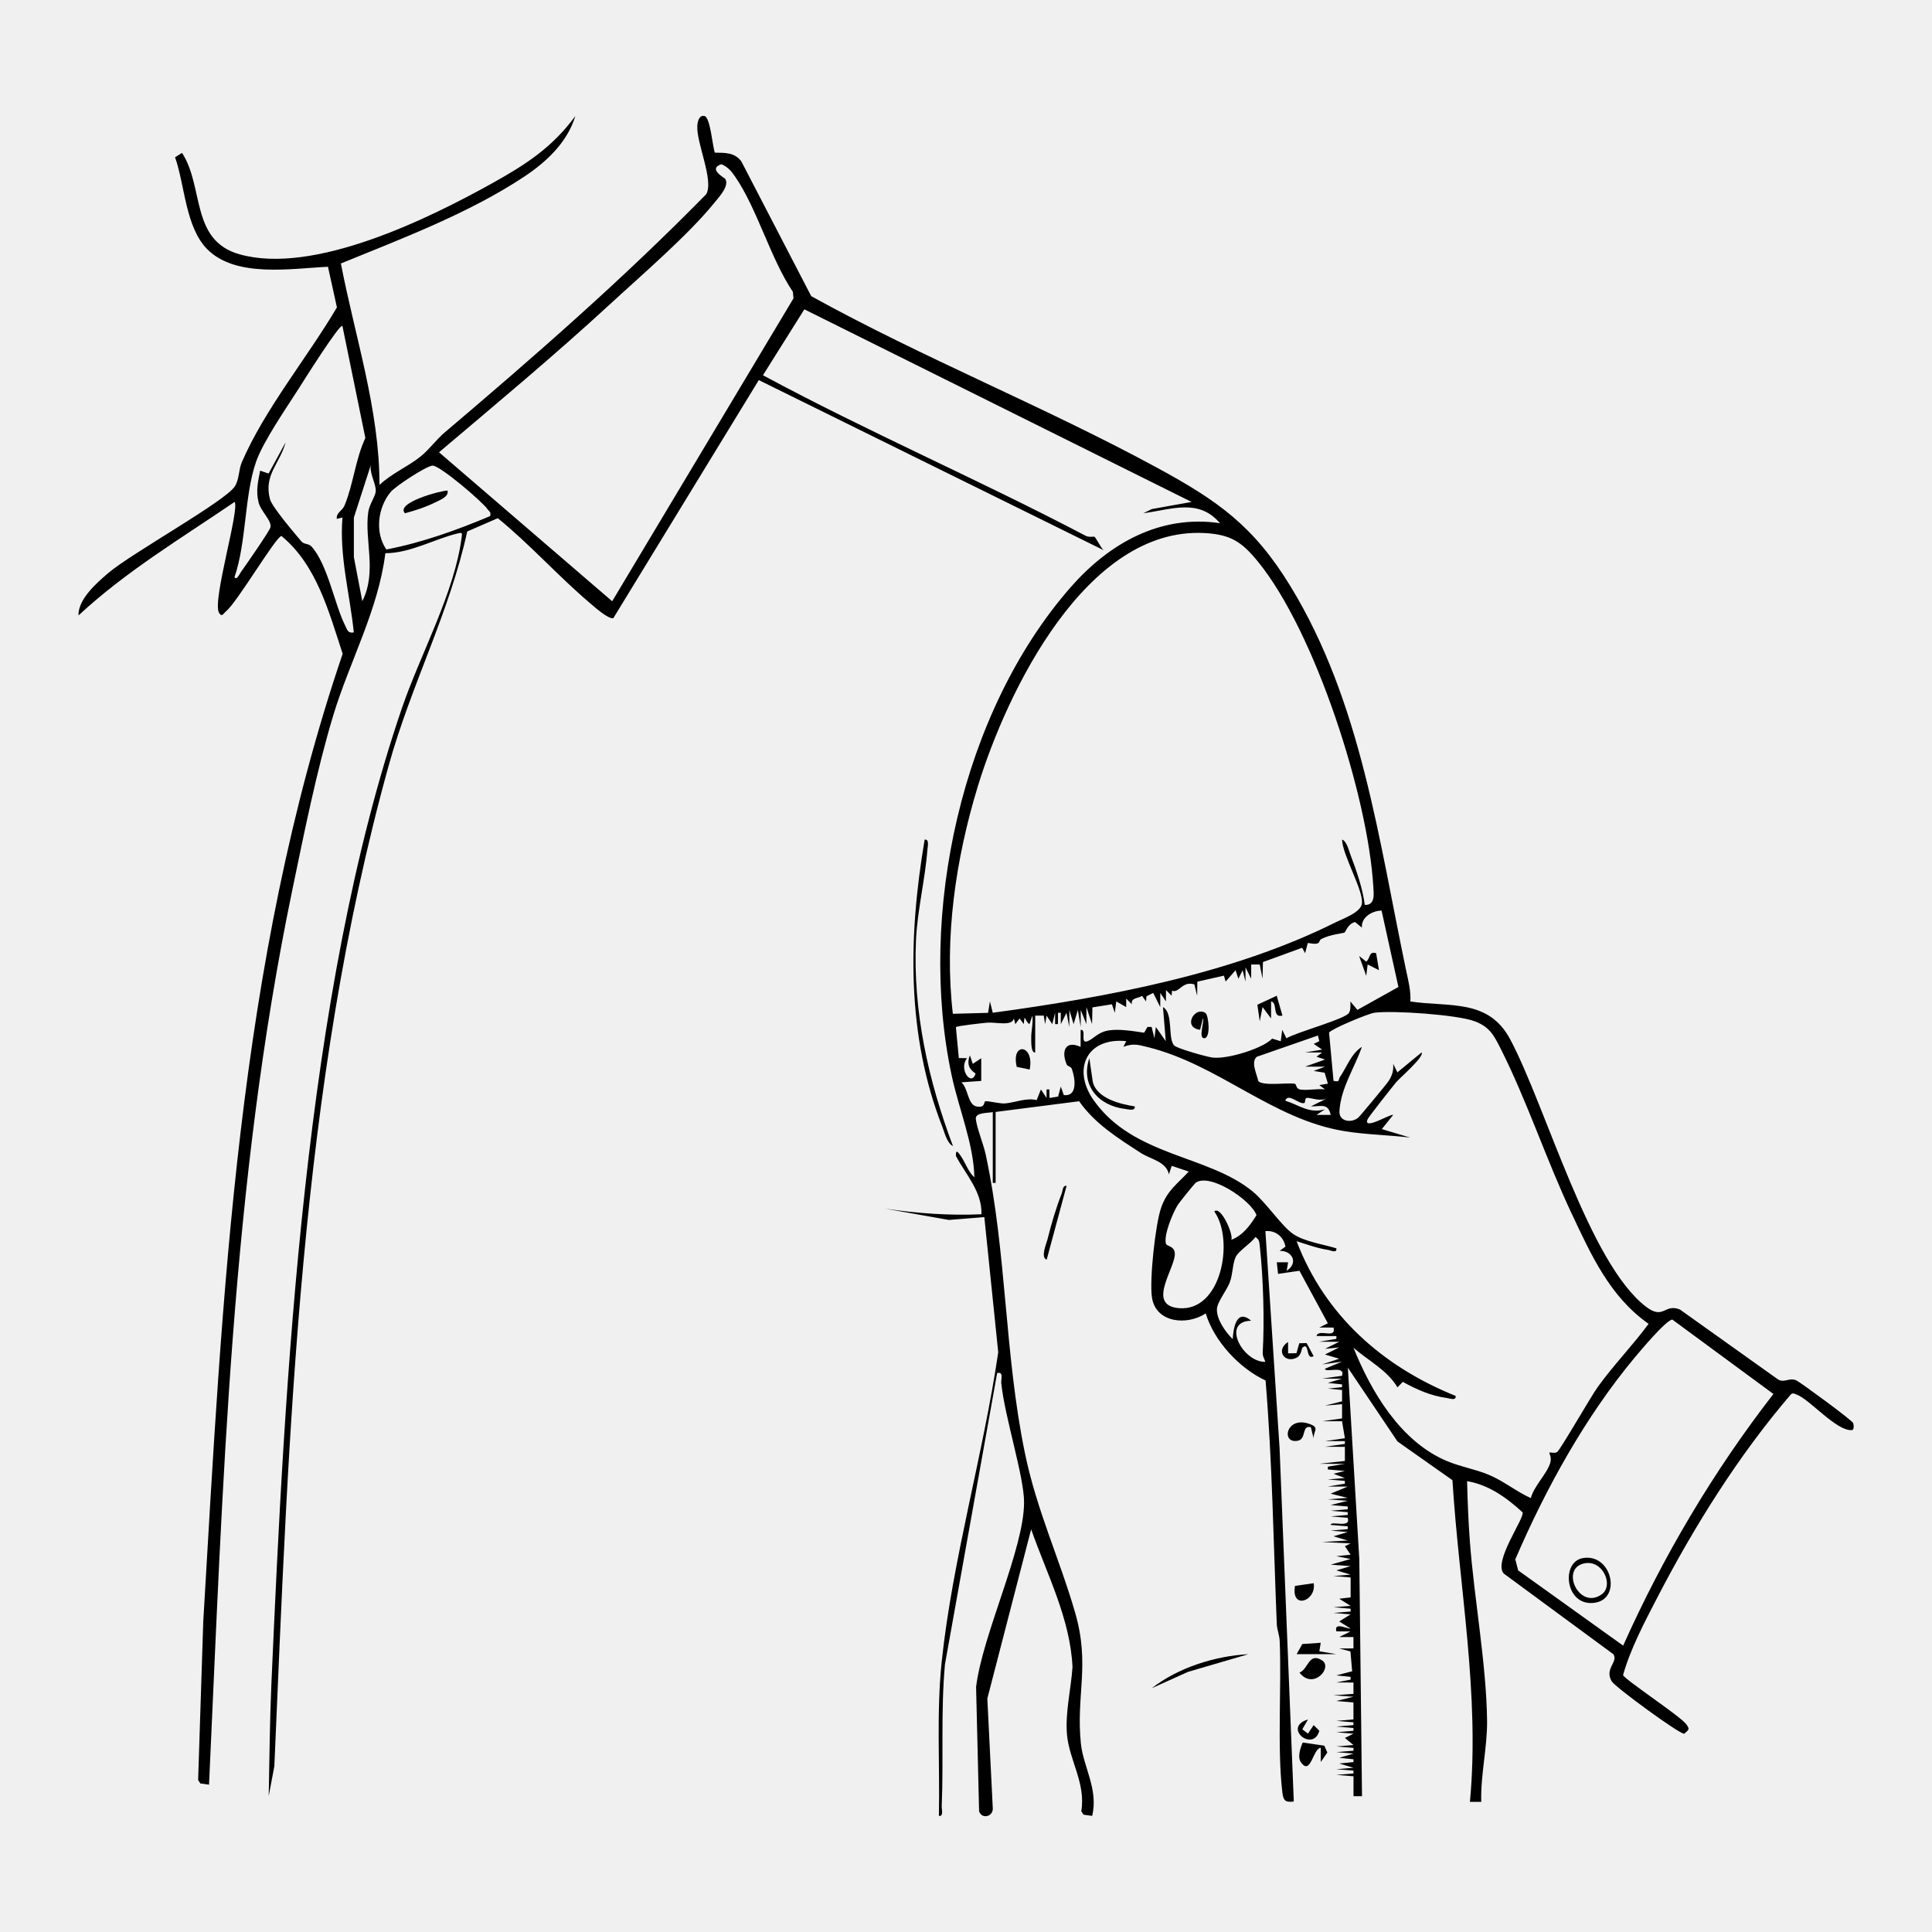
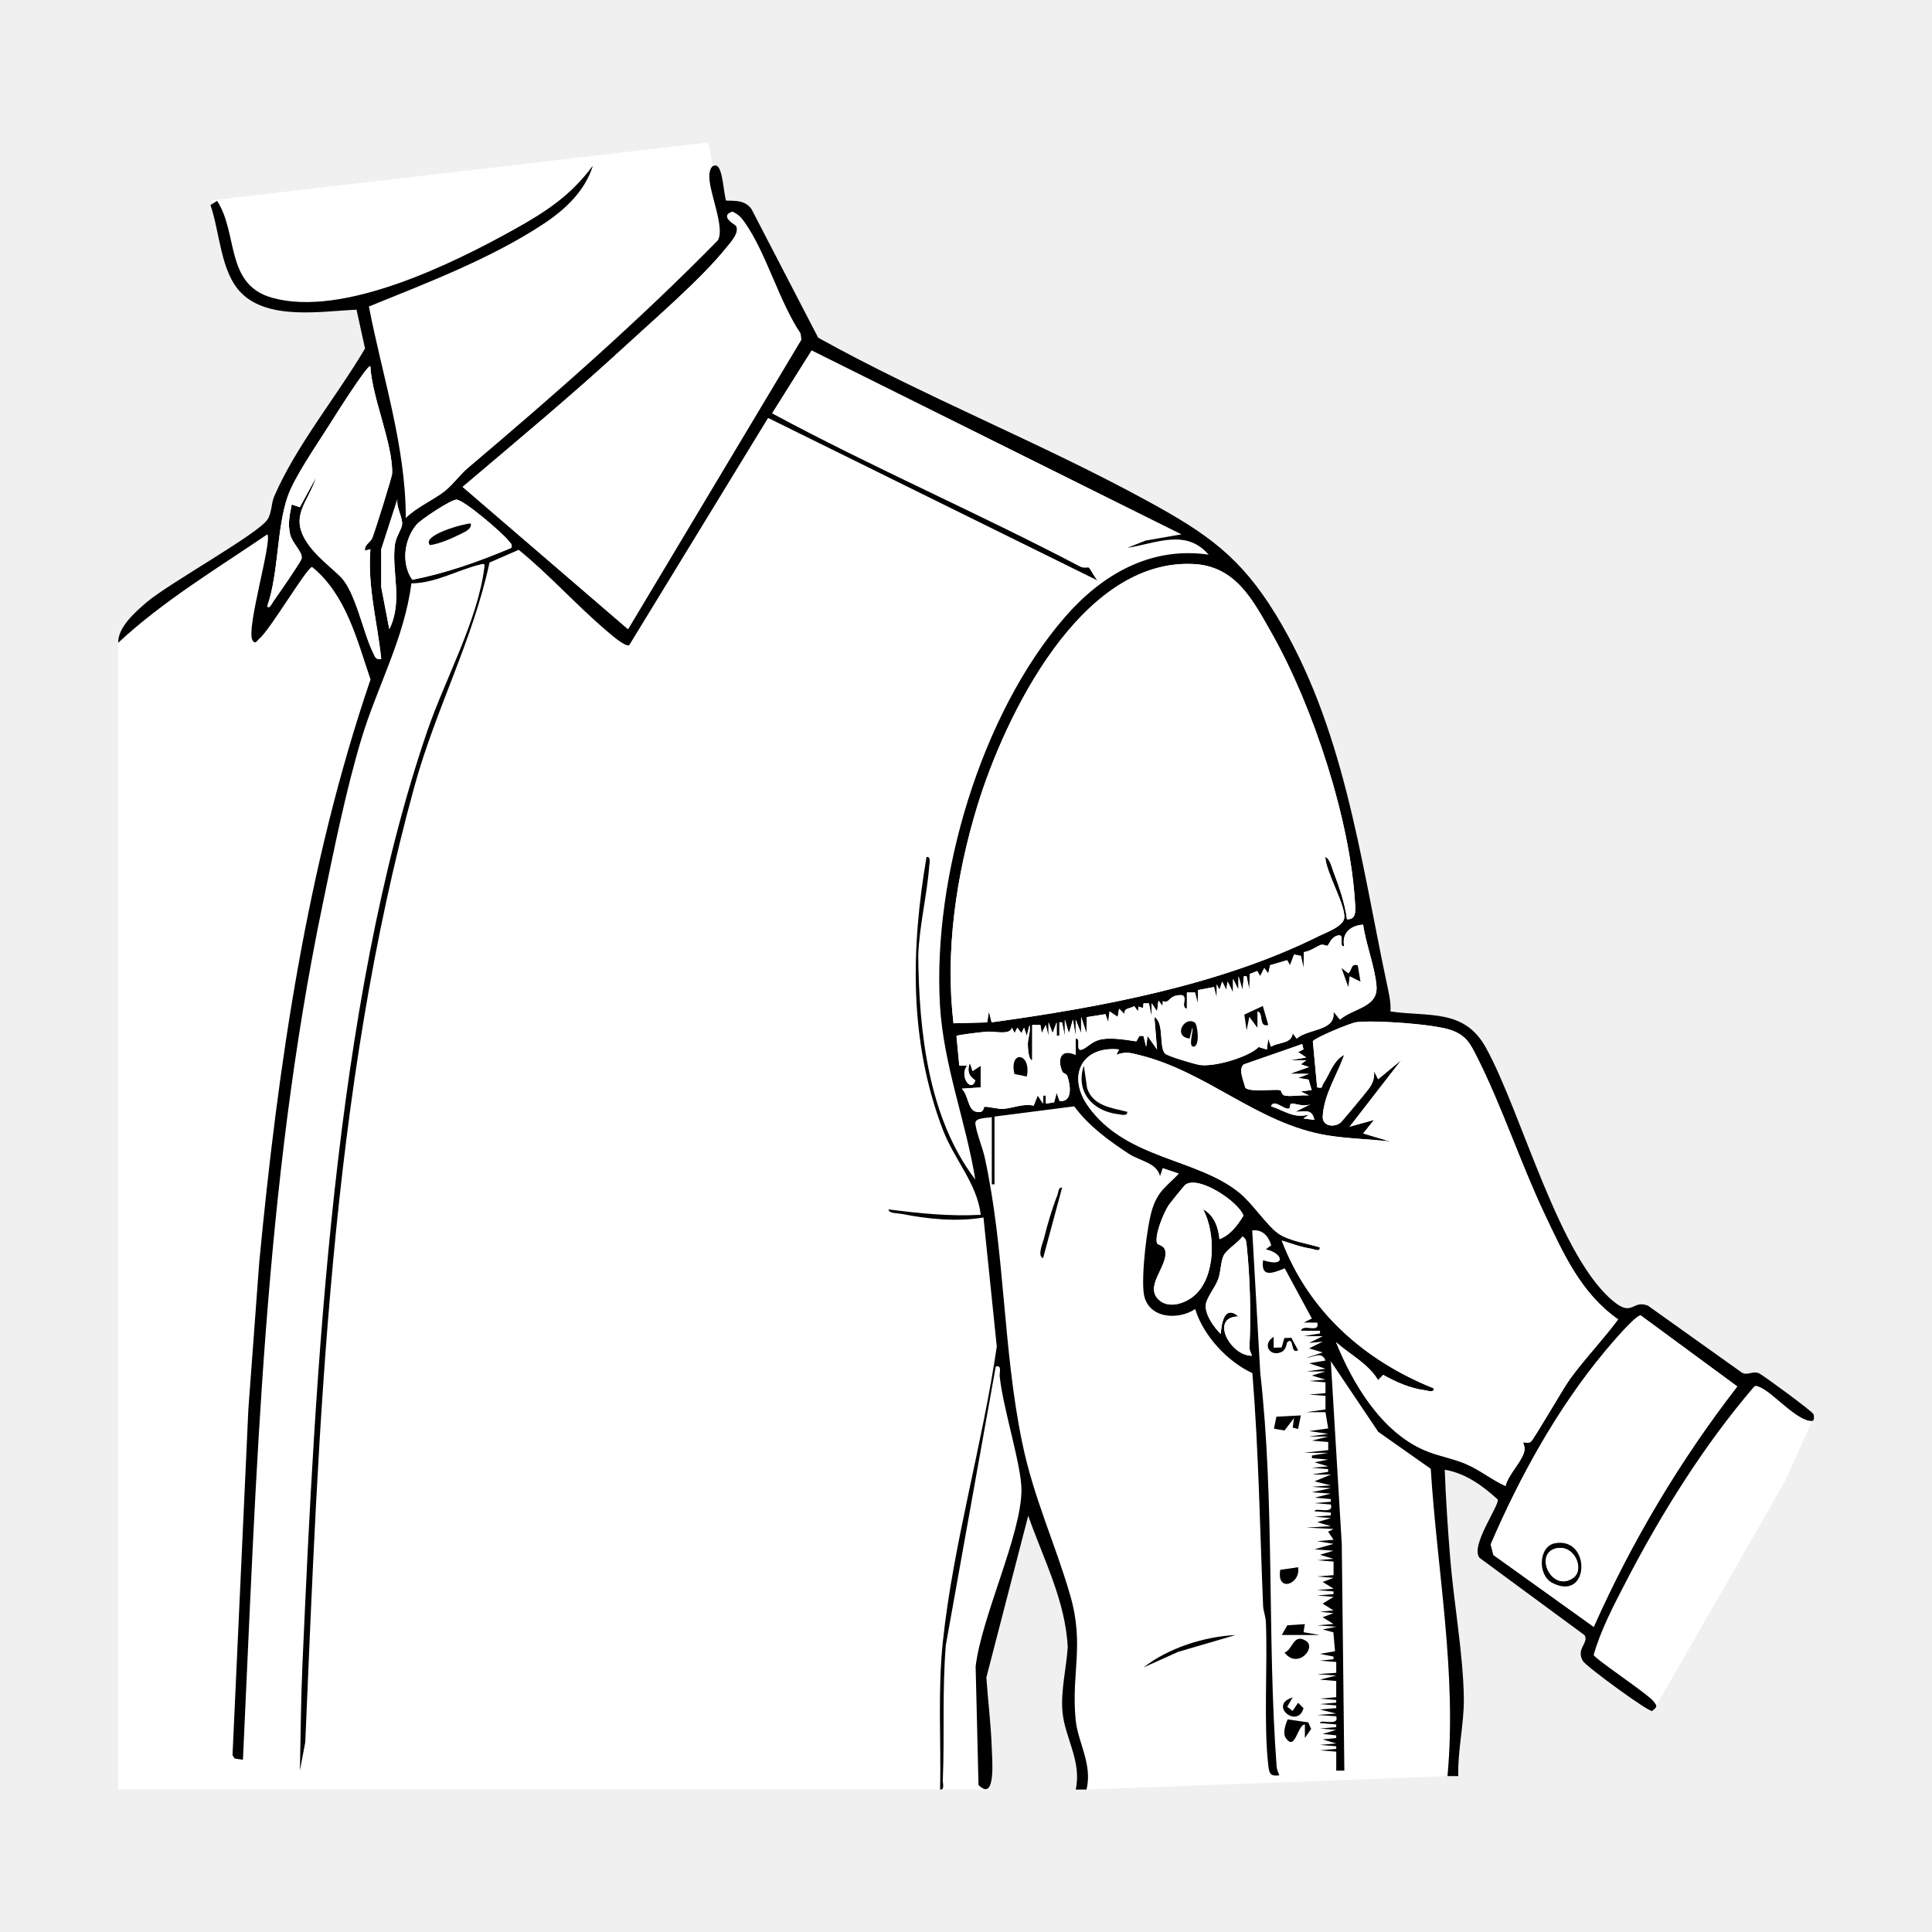
<svg xmlns="http://www.w3.org/2000/svg" id="Layer_1" viewBox="0 0 72 72">
-   <path d="M36.998,41.444c-.17.041-.661.006-.632.257.041.355.281.92.369,1.328.783,3.636.698,7.441,1.461,11.126.446,2.155,1.287,3.92,1.874,5.954.56,1.941.026,3.054.211,4.866.088.866.661,1.711.421,2.698l-.323-.046-.083-.128c.177-1.036-.445-1.891-.532-2.852-.074-.813.15-1.704.205-2.522-.085-1.808-.953-3.454-1.541-5.133l-1.633,6.309.204,4.108c-.008.304-.418.39-.511.089l-.112-4.625c.23-1.947,1.787-5.133,1.788-6.886,0-.968-.718-3.166-.85-4.44-.014-.136.098-.451-.154-.373l-1.945,10.855c-.159,1.753-.047,3.518-.12,5.276-.005.128.08.393-.105.369.038-1.917-.095-3.854.106-5.762.401-3.802,1.551-7.721,2.105-11.518l-.518-5.036-1.321.106-2.383-.422c1.195.176,2.386.264,3.598.21.022-.849-.58-1.469-.951-2.17-.02-.312.121-.089.193.019.163.244.265.565.493.776-.028-1.258-.581-2.55-.848-3.806-1.276-5.986.364-13.544,4.444-18.195,1.42-1.618,3.326-2.709,5.557-2.378-.8-.942-1.824-.503-2.856-.372l.318-.155,1.48-.265-14.431-7.178-1.543,2.456c3.919,2.113,8.064,3.9,12.026,5.983.132.069.307.02.329.037.063.048.23.397.338.498l-12.848-6.337-5.42,8.871c-.179.054-.716-.428-.888-.574-1.154-.979-2.234-2.188-3.419-3.151l-1.139.496c-.662,3.03-2.092,5.718-2.924,8.712-3.33,11.995-3.724,24.934-4.264,37.304l-.21,1.111c.029-1.39.039-2.793.1-4.182.5-11.299,1.209-25.694,4.871-36.381.683-1.992,1.957-4.291,2.22-6.35.02-.158.025-.182-.143-.143-.861.202-1.752.734-2.701.739-.265,2.12-1.331,4.027-1.942,6.045-.616,2.038-1.091,4.413-1.527,6.512-2.278,10.968-2.582,22.163-3.102,33.336l-.323-.046-.083-.128.191-5.911c.719-12.122,1.26-24.496,5.195-36.06-.513-1.559-.965-3.306-2.28-4.389-.195-.002-1.643,2.459-2.063,2.802-.097.079-.159.245-.267.054-.254-.45.78-3.856.583-4.127-1.98,1.35-4.059,2.593-5.818,4.231-.017-.605.675-1.21,1.113-1.583.862-.735,4.34-2.66,4.711-3.224.171-.261.141-.621.262-.901.858-1.988,2.442-3.901,3.545-5.772l-.333-1.514c-1.364.062-3.416.42-4.489-.644-.823-.816-.842-2.395-1.21-3.437l.26-.163c.829,1.271.304,3.263,2.146,3.78,2.763.776,7.031-1.32,9.446-2.667,1.242-.693,2.211-1.325,3.066-2.488-.302.986-1.079,1.713-1.913,2.265-2.06,1.364-4.546,2.3-6.825,3.231.524,2.722,1.442,5.468,1.438,8.254.45-.428,1.056-.679,1.531-1.06.325-.261.583-.628.901-.898,3.352-2.842,6.667-5.737,9.744-8.877.296-.504-.368-1.908-.332-2.545.009-.16.066-.418.272-.368.212.051.296,1.127.382,1.364.382.006.746-.011.991.332l2.601,5.016c4.183,2.313,8.677,4.108,12.873,6.385,2.282,1.238,3.613,2.175,4.988,4.428,2.64,4.326,3.284,9.44,4.308,14.31.081.384.183.765.159,1.163,1.474.215,2.913-.109,3.721,1.411,1.345,2.53,2.934,8.334,5.059,9.962.669.512.682-.133,1.268.107l3.651,2.602c.236.149.41-.08.686.038.122.052,2.065,1.471,2.118,1.592.02.047.044.261-.05.261-.575.046-1.579-1.161-2.068-1.328-.074-.025-.126-.072-.204-.003-1.947,2.268-3.619,4.943-4.995,7.604-.47.908-.985,1.882-1.259,2.855.031.145,2.094,1.508,2.338,1.814.162.204.123.216-.058.373-.165.028-2.578-1.74-2.703-1.952-.283-.48.252-.714.064-1.009l-4.087-3.008c-.405-.443.791-2.078.7-2.283-.59-.542-1.257-1.024-2.067-1.161.018.753.049,1.521.106,2.273.16,2.122.617,4.578.639,6.659.011.986-.246,2.026-.217,3.02h-.422c.374-4.002-.403-7.998-.652-11.988l-2.048-1.443-1.85-2.751.427,7.134.101,8.836h-.317s0-.741,0-.741l-.637-.052.636-.054v-.104l-.636-.054.636-.054-.53-.158.53-.054v-.104l-.53-.054.53-.158-.636-.054.636-.054v-.104l-.636-.054.635-.053-.318-.264.318-.158-.636-.054.636-.054v-.104l-.636-.054.636-.054v-.104l-.636-.054.636-.054v-.633s-.636-.054-.636-.054l.636-.158-.741-.054.742-.054v-.422s-.635-.002-.635-.002l.528-.106v-.104s-.53-.054-.53-.054l.588-.154-.064-.739-.417-.111.529-.002v-.422s-.529-.002-.529-.002l.422-.209-.528-.002c-.103-.363.399-.089.528-.105l-.423-.264.424-.264-.635-.053.636-.054v-.104l-.636-.054.635-.053-.424-.264.425-.053v-.74s-.637-.053-.637-.053l.636-.054-.53-.158.53-.158-.741-.054.741-.212-.53-.105.53-.054-.212-.315.211-.106-1.059-.054.953-.054-.53-.158.53-.158-.636-.054.636-.054v-.104l-.636-.054c0-.172.769.149.635-.264l-.635-.053.636-.054v-.104s-.636-.054-.636-.054l.636-.054v-.104l-.636-.054.636-.158-.741-.054.741-.054-.636-.158.636-.263-.74-.002.634-.106v-.104s-.636-.054-.636-.054l.636-.054-.424-.158.425-.106-.636-.054v-.104l.634-.106-.951-.002.952-.105v-.527s-.74-.002-.74-.002l.74-.106v-.104l-.74-.002.74-.106-.106-.633h-.74s.741-.106.741-.106v-.53s-.636.052-.636.052l.636-.158v-.422s-.531-.053-.531-.053l.53-.054v-.104s-.53-.054-.53-.054l.53-.158-.74-.002.74-.105c.133-.413-.633-.092-.635-.264l.636-.264-.74.104.634-.212-.53-.158.529-.264-.529.053.53-.263-.74-.002.634-.106v-.104s-.74-.002-.74-.002c.071-.293.745.131.634-.316l-.528-.002.316-.157-1.059-1.957-.796.116-.048-.432h.422s-.054.316-.054.316c.444-.281.219-.755-.262-.741l.216-.159c-.064-.364-.363-.612-.746-.579l.528,8.092.53,13.166c-.336.042-.392-.047-.429-.364-.192-1.64-.025-3.89-.096-5.615-.009-.225-.101-.428-.109-.631-.124-3.029-.167-6.06-.418-9.081-.975-.45-1.918-1.468-2.23-2.499-.686.456-1.852.364-2.003-.587-.101-.636.124-2.727.34-3.349.226-.65.593-.876,1.029-1.35l-.634-.214-.105.318c-.093-.478-.679-.56-1.051-.801-.862-.559-1.699-1.079-2.295-1.924l-3.111.399v2.644h-.106v-2.644ZM22.815,22.406l6.757-11.289-.024-.241c-.836-1.243-1.331-3.107-2.159-4.303-.148-.215-.256-.339-.5-.453-.532.166.119.514.139.546.163.262-.236.68-.399.883-.973,1.206-2.737,2.719-3.917,3.807-2.055,1.894-4.219,3.694-6.351,5.499l6.453,5.552ZM12.552,19.34c-.03-.237.204-.299.289-.504.327-.789.405-1.726.775-2.512l-.855-4.177c-.1-.102-1.509,2.145-1.63,2.336-.464.73-1.33,1.974-1.594,2.743-.432,1.258-.35,2.979-.797,4.28.068.147.203-.138.237-.186.169-.235,1.06-1.517,1.099-1.662.068-.251-.361-.599-.442-.946-.102-.432-.019-.755.06-1.172l.315.108.636-1.165c-.214.797-.824,1.213-.584,2.119.077.291.924,1.281,1.175,1.579.089.106.27.074.369.182.604.66.864,2.167,1.257,2.948.077.152.099.3.323.257-.146-1.431-.543-2.829-.422-4.283l-.211.053ZM13.502,22.405c.557-1.096.073-2.272.222-3.322.041-.288.259-.573.278-.764.026-.274-.24-.672-.182-.99l-.632,1.958v1.478s.314,1.64.314,1.64ZM18.266,19.232c.044-.16-.043-.175-.104-.264-.183-.266-1.778-1.638-2.047-1.615-.239.02-1.375.766-1.554.98-.479.572-.603,1.51-.162,2.145,1.338-.258,2.618-.719,3.868-1.245ZM50.862,33.723c.399.02.332-.422.317-.684-.196-3.353-2.161-9.484-4.295-12.104-.6-.737-1.012-1.017-1.998-1.07-4.404-.234-7.368,5.919-8.446,9.441-.826,2.702-1.259,5.661-.93,8.475l1.312-.035.07-.426.105.423c4.239-.577,8.919-1.445,12.771-3.367.289-.144.956-.376.988-.709.05-.508-.718-1.779-.742-2.377.174.051.257.417.319.579.221.577.451,1.246.528,1.852ZM51.495,33.935c-.346,0-.773.241-.741.634l-.257-.207c-.275.071-.337.359-.395.394-.039.024-.533.065-.859.238-.141.075.04.247-.505.147l-.1.38-.112-.2-1.46.532-.015.62-.105-.529h-.317s-.002.529-.002.529l-.21-.422-.002.528-.106-.422-.158.318-.105-.318-.37.422-.064-.22-.991.225-.006.524-.105-.423c-.459-.139-.571.345-.831.234l-.017.188-.209-.21-.002.422-.21-.316-.002.528-.262-.529-.251.128-.016.189-.151-.206c-.153.107-.415.056-.379.312l-.209-.21-.002.316-.369-.212-.055.423-.107-.316-.727.117-.013.623-.21-.634-.002.634-.21-.528-.002.634-.106-.634-.158.529-.158-.529-.002.634-.106-.528-.21.422-.002-.422h-.104l-.002.422h-.104l-.002-.422-.106.422-.21-.316-.054.318-.053-.319h-.317s-.002,1.375-.002,1.375c-.16.018-.144-.403-.147-.515-.008-.283.082-.572.041-.859l-.106.316c-.181-.102-.176-.465-.212,0l-.158-.212-.158.213-.054-.213c-.064.304-.67.13-.997.158-.139.012-1.131.119-1.164.167l.11,1.151.306.006c-.32.39.15,1.073.317.581.013-.038-.415-.182-.21-.686l.106.316.316-.21v.846s-.74.052-.74.052c.267.239.225.847.583.904.326.052.24-.188.312-.198.12-.017.542.099.741.08.392-.038.77-.216,1.17-.124l.158-.396.209.316.002-.316h.104s.005.317.005.317l.32-.052.101-.371.111.316c.519.065.432-.61.301-.975-.033-.093-.163-.097-.192-.165-.215-.511-.044-.912.518-.657l.002-.634c.24-.031-.045.542.262.421.219-.086.376-.332.768-.398.403-.068.929.024,1.337.083l.12-.214h.157s.105.423.105.423l.053-.422.37.528-.104-1.269c.398.223.168,1.175.419,1.431.112.114,1.216.425,1.433.45.579.067,1.907-.36,2.215-.707l.322.098.056-.425.156.316c.346-.22,2.197-.716,2.332-.949.071-.123.048-.286.052-.424l.26.314,1.529-.854-.627-2.844ZM58.029,54.115c.119-.082,1.259-2.075,1.528-2.446.586-.807,1.289-1.532,1.882-2.333-1.449-1.019-2.139-2.565-2.872-4.118-.931-1.974-1.667-4.208-2.642-6.138-.257-.509-.417-.819-.984-1.026-.653-.239-3.002-.402-3.713-.314-.23.028-1.613.606-1.698.742l.167,1.798c.252.058.171-.042.236-.137.25-.366.426-.884.821-1.131-.273.788-.788,1.536-.837,2.398-.022.379.422.453.687.254.072-.054,1.086-1.28,1.152-1.387.131-.212.183-.378.164-.63l.157.316.899-.74c.127.143-.816.952-.949,1.113-.146.177-1.023,1.286-1.06,1.374-.187.444.876-.221.952-.159l-.423.527,1.058.317c-.816-.099-1.642-.108-2.456-.241-2.692-.44-4.677-2.481-7.339-3.135-.353-.087-.527-.143-.894-.008l.108-.21c-1.462-.153-2.04,1.043-1.209,2.211,1.491,2.096,4.25,2.019,5.92,3.391.493.405,1.066,1.272,1.494,1.574.42.296,1.135.392,1.625.545.024.199-.209.073-.32.056-.409-.062-.776-.203-1.162-.321,1.055,2.77,3.214,4.672,5.927,5.765.024.194-.225.09-.34.075-.576-.075-1.125-.318-1.629-.599l-.2.204c-.39-.654-1.088-.988-1.64-1.48.662,1.649,1.752,3.484,3.454,4.215.517.222,1.072.308,1.591.525.558.234,1.017.62,1.565.868.12-.455.59-.888.722-1.307.069-.217-.048-.377-.032-.388.029-.021.204.037.29-.022ZM49.167,38.8l-.051-.21-2.277.792c-.235.19-.002.641.052.902.148.202,1.136.054,1.358.104.084.019.027.193.224.218.275.036.618-.04.906-.009l-.212-.158.32-.054-.121-.408-.41-.067.424-.158-.74-.002.74-.264-.318-.105.212-.158-.634-.002.634-.105-.316-.212.21-.105ZM48.617,41.1c-.179.097-.609-.401-.718-.08.53.167.89.492,1.48.32l-.316.209h.529c-.101-.451-.348-.313-.74-.317l.634-.315c-.277.156-.617-.014-.786-.003-.068.004-.06.174-.082.187ZM45.889,46.204c.432-.166.704-.543.937-.919-.208-.568-1.746-1.591-2.269-1.204-.042.031-.607.73-.662.818-.19.303-.526,1.112-.447,1.442.028.116.291.076.331.338.079.517-1.099,1.962.15,2.072,1.602.141,2.074-2.552,1.324-3.604.233-.232.722.848.636,1.057ZM47.157,50.751c-.042-.124-.108-.209-.099-.355.067-1.147.022-2.761-.107-3.933-.018-.16-.01-.263-.164-.363-.163.232-.628.518-.736.744-.118.246-.106.643-.22.944-.117.307-.472.735-.48,1.004-.012.384.323.854.589,1.114.02-.361.125-1.171.687-.686-1.136.021-.308,1.556.53,1.532ZM60.49,61.328c1.49-3.331,3.364-6.497,5.6-9.379l-3.764-2.77c-.205-.019-1.204,1.171-1.408,1.416-1.84,2.21-3.313,4.881-4.447,7.517l.106.412,3.913,2.803Z" />
-   <path d="M35.515,42.713c-.227-.118-.306-.485-.395-.714-1.346-3.435-1.269-7.12-.661-10.708.182-.026.112.249.103.367-.079,1.084-.376,2.268-.426,3.383-.119,2.639.458,5.229,1.379,7.672Z" />
-   <path d="M49.353,65.056l.113.256-.245.352v-.529c-.296.021-.37,1.069-.744.533-.131-.188-.015-.531.071-.729l.805.117Z" />
-   <path d="M46.522,61.647l-2.25.659-1.348.608c.977-.764,2.358-1.202,3.598-1.267Z" />
-   <path d="M48.956,53.608l-.105-.423c-.357-.077-.151.446-.491.508-.655.12-.414-1.007.522-.594.284.125.051.27.074.509Z" />
-   <path d="M49.259,61.871c.436.264-.323,1.127-.831.461.334-.124.337-.761.831-.461Z" />
-   <path d="M48.957,59.002c.113.662-.852,1.009-.696.1l.696-.1Z" />
-   <path d="M39.007,46.943c-.24-.08-.007-.602.032-.762.132-.54.322-1.181.526-1.697.044-.112.031-.315.183-.29l-.741,2.749Z" />
-   <path d="M48.004,50.435l.311-.005.106-.371.273-.006.262.487c-.315.176-.139-.563-.421-.316-.026.023-.035.284-.21.372-.453.229-.799-.281-.322-.584v.424Z" />
-   <polygon points="48.322 61.646 48.533 61.268 49.22 61.221 49.168 61.539 49.803 61.646 48.322 61.646" />
-   <path d="M48.745,64.079l-.212.366.211.162.212-.318.211.211c-.226.825-1.392-.124-.422-.421Z" />
-   <path d="M42.289,41.234c.026.185-.243.107-.358.093-1.002-.118-1.671-.89-1.334-1.892l.127.876c.139.62,1.02.836,1.564.922Z" />
-   <path d="M58.983,58.067c1.074-.193,1.46,1.486.478,1.658-1.123.197-1.317-1.508-.478-1.658ZM58.979,58.278c-.817.243-.112,1.724.711,1.139.473-.336.024-1.357-.711-1.139Z" />
-   <path d="M47.58,37.108l.212.739c-.396.107-.162-.486-.422-.527l-.002.634-.315-.423-.106.528-.089-.615.722-.336Z" />
-   <path d="M38.373,39.858l-.482-.099c-.223-.947.671-.837.482.099Z" />
-   <path d="M44.925,37.753c.113.075.208.922-.043.939-.239.017.015-.662-.053-.738l-.105.422c-.663-.072-.208-.895.202-.623Z" />
-   <path d="M51.284,35.522l.106.633-.422-.211-.053.423-.264-.74.264.21c.169-.14.084-.393.37-.315Z" />
-   <path d="M16.678,18.282c.062.233-.302.361-.458.44-.329.167-.768.312-1.129.405-.365-.392,1.351-.849,1.586-.845Z" />
+   <path d="M66.538,55.171l.995-2.22-.068-.176s-2.029-1.581-2.108-1.486-1.757,2.3-1.757,2.3c0,0-1.597,2.444-1.629,2.492s-1.821,3.291-1.821,3.291l-.975,2.284s2.438,2.069,2.47,2.036,4.894-8.522,4.894-8.522Z" fill="#fff" />
+   <path d="M4.402,35.963v-12.01s.767-.905.803-.95,1.597-1.245,1.723-1.335,1.164-.704,1.164-.704c0,0,1.57-1.028,1.651-1.109s.496-.406.496-.406l3.854-4.314s-.272-1.907-.26-1.949-.132-.902-.132-.902l-.241-.932h-.706l-1.436.148s-1.301-.189-1.359-.226-1.05-.857-1.158-.992-.352-1.037-.352-1.037l-.514-1.786,18.465-2.15.383,2.045.224.351.703.186,2.492,4.798,6.677,3.354s6.024,3.163,6.262,3.067,2.556,1.757,2.556,1.757l1.917,2.581,1.789,4.128,1.105,4.473.794,3.915.368,1.836,1.949,17.283.495,5.444.144,2.73-.144,2.929-13.624.505-.652-3.076.163-2.683-.827-3.436-.858-1.615-.934,3.147-.839,3.298.12,4.365H4.402v-30.728Z" fill="#fff" />
+   <path d="M36.953,41.634c-.162.039-.632.005-.604.246.039.338.268.881.352,1.269.755,3.461.666,7.106,1.396,10.628.426,2.059,1.229,3.745,1.79,5.688.535,1.854.025,2.918.202,4.648.084.827.631,1.635.403,2.578h-.403c.231-1.054-.405-1.929-.493-2.892-.071-.777.143-1.628.195-2.409-.081-1.727-.91-3.299-1.472-4.903l-1.56,6.026c.057.84.173,1.775.2,2.607.013.416.169,2.062-.493,1.402l-.107-4.418c.218-1.849,1.707-4.919,1.708-6.578,0-.925-.686-3.024-.812-4.241-.013-.13.094-.431-.147-.356l-1.858,10.369c-.142,1.675-.045,3.361-.114,5.04-.005.123.076.376-.1.352.037-1.831-.091-3.681.101-5.505.383-3.632,1.482-7.376,2.01-11.003l-.496-4.81c-1.009.168-2.049.063-3.05-.134-.133-.026-.489-.011-.488-.167,1.145.146,2.276.266,3.437.201-.142-1.181-.985-2.046-1.417-3.18-1.253-3.289-1.188-6.729-.604-10.155.174-.025.107.238.099.351-.078,1.067-.375,2.235-.407,3.332.025,2.82.375,6.046,2.126,8.339-.355-2.185-1.189-4.272-1.318-6.512-.273-4.744,1.525-10.837,4.658-14.45,1.367-1.576,3.19-2.646,5.355-2.326-.847-.987-1.964-.417-3.032-.254l.686-.272,1.334-.231-13.785-6.857-1.474,2.346c3.744,2.019,7.704,3.726,11.488,5.715.126.066.293.019.315.035.061.046.22.38.323.476l-12.273-6.054-5.178,8.474c-.171.051-.684-.409-.849-.549-1.102-.935-2.134-2.09-3.266-3.01l-1.088.474c-.623,2.898-2.004,5.46-2.793,8.323-3.162,11.48-3.568,23.799-4.073,35.635l-.2,1.061c.028-1.328.037-2.668.096-3.994.478-10.799,1.154-24.549,4.653-34.753.652-1.903,1.87-4.1,2.121-6.066.019-.151.023-.174-.137-.136-.822.193-1.674.701-2.58.706-.253,2.025-1.272,3.847-1.855,5.775-.589,1.947-1.042,4.216-1.458,6.221-2.176,10.476-2.462,21.173-2.963,31.844l-.309-.044-.08-.123.592-12.915.404-5.456c.701-7.337,1.768-14.745,4.148-21.721-.507-1.488-.911-3.158-2.177-4.193-.186-.002-1.569,2.349-1.97,2.676-.092.075-.152.234-.255.051-.242-.43.745-3.684.556-3.942-1.892,1.29-3.877,2.477-5.558,4.041-.016-.578.645-1.155,1.063-1.512.823-.702,4.146-2.541,4.5-3.08.164-.25.135-.593.25-.861.82-1.899,2.333-3.726,3.386-5.514l-.318-1.447c-1.303.06-3.263.401-4.288-.615-.786-.78-.804-2.288-1.155-3.283l.248-.156c.792,1.214.29,3.117,2.05,3.611,2.64.741,6.716-1.261,9.024-2.548,1.186-.662,2.112-1.266,2.929-2.376-.288.942-1.031,1.636-1.827,2.163-1.964,1.3-4.344,2.202-6.519,3.087.501,2.6,1.378,5.223,1.374,7.884.41-.409,1.039-.669,1.465-1.01.302-.242.56-.608.858-.86,3.205-2.712,6.367-5.483,9.307-8.48.283-.482-.351-1.823-.317-2.431.009-.153.065-.401.26-.352.243.061.273,1.059.366,1.302.365.007.712-.011.946.318l2.484,4.791c3.978,2.211,8.316,3.921,12.296,6.099,2.185,1.196,3.444,2.064,4.765,4.23,2.522,4.133,3.137,9.017,4.115,13.669.077.367.174.731.152,1.111,1.44.209,2.748-.111,3.555,1.348,1.345,2.43,2.744,7.918,4.832,9.516.639.489.652-.127,1.211.102l3.488,2.486c.225.142.392-.077.656.036.116.05,1.973,1.405,2.023,1.521.02.045.042.249-.048.25-.55.044-1.508-1.109-1.976-1.268-.07-.024-.12-.069-.195-.002-1.857,2.165-3.456,4.725-4.771,7.264-.449.867-.94,1.798-1.202,2.727.029.138,2.001,1.44,2.234,1.733.155.195.118.207-.055.357-.157.027-2.462-1.662-2.582-1.864-.271-.459.241-.682.061-.964l-3.904-2.874c-.387-.423.755-1.985.669-2.181-.564-.518-1.201-.978-1.974-1.109.041,1.093.114,2.192.202,3.283.134,1.662.492,3.624.51,5.25.01.942-.235,1.936-.207,2.885h-.403c.357-3.822-.385-7.64-.623-11.452l-1.957-1.379-1.767-2.628.408,6.815.096,8.441h-.302s0-.708,0-.708l-.608-.05.607-.052v-.099l-.607-.052.607-.052-.506-.151.506-.052v-.099l-.506-.052.506-.151-.607-.052.607-.052v-.099l-.607-.052c0-.164.734.142.607-.252l-.708-.051.708-.052-.607-.151.607-.052v-.099l-.607-.052.607-.052v-.099l-.607-.052.607-.052v-.604s-.607-.051-.607-.051l.607-.151-.708-.052.709-.051v-.403s-.608-.051-.608-.051l.506-.052v-.099s-.504-.101-.504-.101l.56-.098-.061-.706-.398-.106.504-.101-.708-.052.607-.051-.405-.252.405-.151-.505-.053.505-.05-.404-.252.405-.252-.607-.051.607-.052v-.099l-.607-.052.607-.051-.405-.252.405-.151-.607-.052.608-.051v-.504l-.608-.051.607-.052-.506-.151.506-.151-.708-.052.708-.203-.607-.101.608-.052-.202-.301.202-.101-1.011-.052.91-.052-.506-.151.506-.151-.607-.052.607-.052v-.099l-.607-.052c0-.164.734.142.607-.252l-.607-.051.607-.052v-.099s-.607-.052-.607-.052l.607-.151-.708-.052.708-.151-.708-.052.708-.052-.607-.151.608-.252-.707-.002.606-.101v-.099s-.607-.052-.607-.052l.607-.052-.506-.151.508-.101-.607-.052v-.099l.606-.101-.909-.002.91-.1v-.302s-.608-.051-.608-.051l.607-.151-.707-.002.707-.101-.707-.101.707-.101-.102-.605h-.707s.708-.101.708-.101v-.506s-.608-.049-.608-.049l.608-.052v-.403s-.608-.051-.608-.051l.607-.052-.506-.151.506-.151-.707-.002.707-.101-.606-.203.606-.101c-.135-.354-.429-.132-.708-.101l.606-.202-.506-.151.506-.252-.506.05.506-.252-.707-.002.606-.101v-.099s-.707-.002-.707-.002c.068-.28.712.125.606-.302l-.504-.002.302-.15-1.012-1.87c-.417.159-.898.387-.807-.303.889.289.741-.28.101-.406l.204-.151c-.104-.339-.322-.599-.709-.554l.299,5.308c.546,4.816.252,9.843.608,14.649.01.136.056.231.104.35-.321.04-.374-.045-.41-.347-.183-1.566-.024-3.716-.092-5.364-.009-.215-.096-.409-.104-.603-.12-2.893-.165-5.788-.4-8.675-.932-.43-1.833-1.403-2.13-2.388-.654.436-1.77.347-1.914-.561-.103-.649.111-2.563.325-3.2.224-.668.535-.81.983-1.289l-.605-.204-.101.303c-.109-.496-.761-.573-1.146-.825-.764-.502-1.51-1.041-2.05-1.778l-2.972.381v2.526h-.101v-2.526ZM23.405,23.448l6.454-10.784-.023-.23c-.798-1.188-1.272-2.968-2.062-4.111-.142-.205-.245-.324-.477-.433-.508.158.114.491.133.522.156.25-.226.65-.381.843-.93,1.152-2.614,2.597-3.741,3.636-1.963,1.81-4.03,3.529-6.066,5.253l6.165,5.303ZM13.602,20.519c-.029-.227.195-.286.276-.482.093-.225.734-2.27.737-2.395.024-1.119-.749-2.814-.813-3.994-.096-.097-1.443,2.05-1.557,2.231-.436.692-1.271,1.898-1.523,2.621-.416,1.193-.333,2.852-.761,4.089.065.141.194-.132.226-.178.162-.225,1.012-1.449,1.05-1.588.065-.239-.345-.572-.423-.903-.097-.413-.018-.721.058-1.12l.301.103.607-1.113c-.29.927-1.001,1.421-.346,2.418.346.527.872.903,1.262,1.291.552.548.849,2.113,1.202,2.814.073.146.094.287.309.246-.139-1.367-.518-2.703-.403-4.091l-.202.051ZM14.509,23.447c.524-1.056.068-2.154.212-3.173.039-.276.248-.547.265-.73.025-.262-.229-.642-.174-.945l-.604,1.87v1.412s.3,1.566.3,1.566ZM19.059,20.416c.042-.153-.041-.167-.099-.253-.174-.254-1.699-1.565-1.956-1.543-.228.019-1.313.732-1.485.936-.458.546-.576,1.443-.155,2.049,1.278-.247,2.501-.687,3.695-1.19ZM50.197,34.258c.343.02.318-.298.305-.551-.17-3.133-1.571-7.394-3.118-10.124-.699-1.232-1.337-2.479-2.894-2.562-4.199-.223-7.04,5.66-8.068,9.019-.789,2.581-1.203,5.408-.888,8.095l1.254-.033.067-.407.1.404c4.036-.554,8.532-1.386,12.199-3.216.276-.138.913-.359.944-.677.048-.485-.686-1.699-.708-2.27.166.049.245.399.304.553.211.551.431,1.19.504,1.77ZM50.802,34.461c-.46.024-.817.313-.708.808-.242.017.061-.485-.25-.402-.248.066-.32.345-.374.377-.035.021-.169-.07-.274-.021-.201.094-.376.224-.605.262l-.014.593-.099-.453-.253-.051-.153.403-.107-.192-.634.187-.068.308-.15-.201-.153.302-.108-.194-.279.111-.018.588-.101-.504h-.099l-.052.506-.151-.506-.002.504-.2-.403-.002.504-.2-.403-.052.304-.151-.304-.101.302-.101-.201-.002.504-.101-.404-.594.113-.013.494-.1-.405h-.302s-.001.607-.001.607c-.274-.047.1-.522-.252-.507-.455.019-.376.327-.642.225l-.016.18-.15-.202-.052.405-.2-.302-.002.504-.101-.504-.201.002-.019.174-.169-.054-.016.18-.144-.197c-.147.102-.396.054-.362.298l-.2-.201-.052.304-.303-.204-.052.404-.102-.302-.695.111-.012.595-.2-.605-.002.605-.2-.504-.002.605-.101-.605-.151.506-.151-.506-.002.605-.101-.504h-.099l-.002.504h-.099l-.002-.504-.151.405-.151-.405-.002.504-.101-.403-.151.304-.051-.305h-.303s-.001,1.314-.001,1.314c-.142-.001-.16-.47-.163-.572-.007-.232.114-.49.062-.74l-.101.403-.101-.302-.101.201-.151-.203-.101.204-.101-.204c-.061.29-.64.124-.953.151-.132.011-1.08.114-1.112.16l.105,1.1.293.006c-.306.373.144,1.025.303.555.012-.037-.396-.174-.201-.656l.101.302.302-.201v.808s-.706.049-.706.049c.255.228.215.809.557.864.311.05.229-.179.298-.189.115-.016.518.094.707.076.375-.036.735-.206,1.118-.119l.151-.378.2.302.002-.302h.099s.005.303.005.303l.305-.049.096-.354.106.302c.495.062.413-.583.288-.931-.032-.089-.155-.092-.183-.158-.205-.488-.042-.871.495-.628l.002-.606c.229-.03-.043.517.25.403.209-.082.359-.318.734-.38.385-.065.888.023,1.277.08l.115-.204h.15s.101.404.101.404l.051-.403.354.504-.1-1.212c.38.213.16,1.123.4,1.367.092.094,1.11.397,1.294.423.588.082,1.871-.32,2.19-.669l.308.093.053-.406.101.304c.281-.182.771-.098.809-.506l.149.201c.431-.38,1.476-.27,1.367-1.009l.248.3c.513-.437,1.42-.449,1.36-1.245-.052-.693-.399-1.576-.498-2.288ZM57.043,53.737c.113-.078,1.203-1.982,1.46-2.337.56-.771,1.231-1.463,1.798-2.229-1.385-.974-2.041-2.45-2.743-3.933-.892-1.886-1.593-4.02-2.524-5.863-.246-.486-.398-.782-.94-.98-.623-.228-2.867-.384-3.547-.3-.22.027-1.541.579-1.622.709l.159,1.718c.241.056.164-.042.225-.131.247-.359.37-.862.784-1.08-.261.753-.752,1.467-.8,2.291-.021.362.403.433.656.243.069-.052,1.037-1.223,1.101-1.325.125-.202.175-.362.157-.602l.15.302.859-.707-1.919,2.476.909-.252-.404.503,1.01.303c-.78-.095-1.569-.103-2.346-.23-2.596-.425-4.461-2.369-7.011-2.994-.337-.083-.504-.137-.854-.008l.103-.2c-1.397-.146-1.949.996-1.155,2.112,1.419,1.995,4.056,1.925,5.655,3.239.471.387,1.018,1.215,1.427,1.503.401.282,1.084.375,1.552.521.023.19-.2.069-.306.053-.391-.059-.741-.194-1.11-.306,1.008,2.646,3.07,4.463,5.661,5.507.023.185-.215.086-.325.072-.55-.071-1.075-.304-1.556-.572l-.191.195c-.373-.624-1.04-.944-1.566-1.414.632,1.556,1.691,3.336,3.299,4.027.494.212,1.024.294,1.52.502.533.224.971.593,1.495.829.114-.434.563-.848.69-1.248.066-.207-.046-.36-.03-.371.028-.02.195.035.277-.021ZM48.578,39.108l-.048-.2-2.175.757c-.224.181-.002.612.05.862.141.193,1.085.052,1.297.099.08.018.026.184.214.208.263.034.591-.038.866-.009l-.304-.151.405-.052-.115-.389-.392-.064.405-.151-.707-.002.707-.252-.304-.101.203-.151-.606-.002.606-.101-.302-.203.201-.1ZM48.053,41.305c-.171.093-.581-.383-.686-.076.506.16.85.47,1.414.305l-.203.151.405.05c-.097-.43-.332-.299-.707-.303l.605-.301c-.265.149-.589-.013-.751-.003-.065.004-.057.166-.078.178ZM45.446,46.18c.413-.158.672-.518.895-.878-.194-.529-1.677-1.513-2.168-1.15-.04.03-.58.698-.633.781-.182.289-.502,1.063-.427,1.378.026.111.278.072.316.323.088.577-.816,1.321-.218,1.827.382.324.998.096,1.328-.206.774-.71.766-2.305.3-3.187.405.214.57.678.607,1.111ZM46.658,50.524c-.041-.118-.103-.199-.095-.339.064-1.096.021-2.637-.102-3.757-.017-.153-.009-.251-.157-.347-.156.221-.6.495-.703.71-.112.235-.101.615-.21.901-.112.293-.45.702-.458.959-.011.366.309.816.563,1.064.019-.345.119-1.119.656-.656-1.086.02-.294,1.486.506,1.464ZM59.394,60.628c1.417-3.185,3.216-6.205,5.349-8.959l-3.596-2.646c-.196-.018-1.15,1.119-1.345,1.352-1.757,2.111-3.165,4.662-4.248,7.181l.102.394,3.738,2.678Z" />
+   <path d="M48.755,64.189l.108.244-.234.337v-.506c-.283.02-.354,1.021-.71.509-.125-.18-.014-.507.068-.696l.769.111Z" />
+   <path d="M46.051,60.932l-2.149.629-1.288.581c.933-.73,2.252-1.148,3.437-1.21Z" />
+   <polygon points="48.478 52.748 48.376 53.253 48.176 53.204 48.224 52.848 47.87 53.31 47.476 53.243 47.568 52.796 48.478 52.748" />
+   <path d="M48.665,61.147c.416.253-.308,1.077-.794.44.319-.118.322-.727.794-.44Z" />
+   <path d="M48.377,58.406c.108.633-.814.964-.665.096l.665-.096Z" />
+   <path d="M38.873,46.887c-.229-.076-.007-.575.031-.728.126-.516.308-1.128.502-1.621.042-.107.03-.301.175-.277l-.708,2.626Z" />
+   <path d="M47.467,50.223l.297-.005.101-.355.261-.006.25.465c-.301.168-.133-.538-.402-.302-.025.022-.034.271-.201.356-.433.219-.763-.268-.307-.558v.405Z" />
+   <polygon points="47.77 60.931 47.972 60.571 48.628 60.526 48.579 60.829 49.185 60.931 47.77 60.931" />
+   <path d="M48.174,63.256l-.203.35.202.155.203-.304.202.202c-.216.788-1.329-.119-.403-.402Z" />
+   <path d="M50.197,34.258c-.073-.579-.293-1.218-.504-1.77-.059-.155-.139-.504-.304-.553.022.571.756,1.785.708,2.27-.031.318-.668.539-.944.677-3.668,1.83-8.163,2.662-12.199,3.216l-.1-.404-.067.407-1.254.033c-.315-2.688.098-5.515.888-8.095,1.028-3.359,3.869-9.242,8.068-9.019,1.557.083,2.196,1.33,2.894,2.562,1.548,2.73,2.948,6.992,3.118,10.124.014.254.038.572-.305.551Z" fill="#fff" />
+   <path d="M57.043,53.737c-.082.057-.249.001-.277.021-.015.011.096.163.03.371-.127.4-.575.814-.69,1.248-.523-.237-.962-.606-1.495-.829-.496-.208-1.026-.29-1.52-.502-1.608-.691-2.667-2.47-3.299-4.027.527.47,1.194.79,1.566,1.414l.191-.195c.481.268,1.005.501,1.556.572.11.014.347.113.325-.072-2.592-1.043-4.654-2.861-5.661-5.507.369.113.719.247,1.11.306.106.016.329.137.306-.053-.467-.146-1.151-.238-1.552-.521-.409-.288-.956-1.116-1.427-1.503-1.599-1.314-4.236-1.244-5.655-3.239-.794-1.116-.242-2.259,1.155-2.112l-.103.2c.35-.129.517-.075.854.008,2.55.626,4.415,2.569,7.011,2.994.777.127,1.566.136,2.346.23l-1.01-.303.404-.503-.909.252,1.919-2.476-.859.707-.15-.302c.018.24-.031.399-.157.602-.063.102-1.032,1.274-1.101,1.325-.253.19-.677.119-.656-.243.047-.824.538-1.537.8-2.291-.414.219-.537.722-.784,1.08-.061.089.016.188-.225.131l-.159-1.718c.081-.13,1.402-.682,1.622-.709.679-.084,2.923.071,3.547.3.542.198.694.494.94.98.931,1.843,1.632,3.977,2.524,5.863.702,1.483,1.358,2.959,2.743,3.933-.567.766-1.238,1.458-1.798,2.229-.257.354-1.347,2.258-1.46,2.337ZM42.007,41.433c-.582-.145-1.282-.221-1.494-.881l-.121-.837c-.321.959.316,1.693,1.274,1.807.109.013.367.088.341-.089Z" fill="#fff" />
+   <path d="M23.405,23.448l-6.165-5.303c2.036-1.725,4.103-3.444,6.066-5.253,1.127-1.039,2.812-2.484,3.741-3.636.156-.193.538-.593.381-.843-.019-.031-.641-.363-.133-.522.233.109.336.228.477.433.791,1.143,1.264,2.923,2.062,4.111l.023.23-6.454,10.784Z" fill="#fff" />
+   <path d="M59.394,60.628l-3.738-2.678-.102-.394c1.083-2.518,2.491-5.069,4.248-7.181.194-.233,1.149-1.37,1.345-1.352l3.596,2.646c-2.133,2.754-3.932,5.774-5.349,8.959ZM57.954,57.512c-.618.111-.663,1.186-.104,1.477,1.395.725,1.455-1.72.104-1.477Z" fill="#fff" />
+   <path d="M50.802,34.461c.099.712.446,1.595.498,2.288.06.796-.847.808-1.36,1.245l-.248-.3c.11.739-.936.629-1.367,1.009l-.149-.201c-.038.408-.528.324-.809.506l-.101-.304-.053.406-.308-.093c-.319.349-1.602.751-2.19.669-.185-.026-1.202-.329-1.294-.423-.24-.245-.02-1.155-.4-1.367l.1,1.212-.354-.504-.051.403-.101-.404h-.15s-.115.203-.115.203c-.389-.057-.891-.144-1.277-.08-.375.063-.525.298-.734.38-.293.115-.021-.433-.25-.403l-.002.606c-.537-.244-.7.14-.495.628.028.066.151.069.183.158.125.348.207.993-.288.931l-.106-.302-.096.354-.305.049-.005-.303h-.099s-.002.302-.002.302l-.2-.302-.151.378c-.382-.087-.743.083-1.118.119-.189.018-.593-.093-.707-.076-.069.01.013.239-.298.189-.342-.055-.301-.636-.557-.864l.708-.049v-.808s-.303.201-.303.201l-.101-.302c-.196.482.213.619.201.656-.159.47-.608-.182-.303-.555l-.293-.006-.105-1.1c.032-.046.98-.149,1.112-.16.312-.026.891.14.953-.151l.101.204.101-.204.151.203.101-.201.101.302.101-.403c.052.25-.069.508-.062.74.003.103.021.571.163.572v-1.313s.304,0,.304,0l.051.305.151-.304.101.403.002-.504.151.405.151-.405.002.504h.099s.002-.504.002-.504h.099s.101.504.101.504l.002-.605.151.506.151-.506.101.605.002-.605.2.504.002-.605.2.605.012-.595.695-.111.102.302.052-.404.303.204.052-.304.2.201c-.035-.244.215-.196.362-.298l.144.197.016-.18.169.054.019-.174.201-.002.101.504.002-.504.2.302.052-.405.15.202.016-.18c.266.101.187-.206.642-.225.353-.015-.021.46.252.507v-.606s.304,0,.304,0l.1.405.013-.494.594-.113.101.404.002-.504.101.201.101-.302.151.304.052-.304.2.403.002-.504.2.403.002-.504.151.506.052-.506h.099s.101.504.101.504l.018-.588.279-.111.108.194.153-.302.15.201.068-.308.634-.187.107.192.153-.403.253.051.099.453.014-.593c.229-.037.404-.168.605-.262.105-.049.239.042.274.021.054-.032.126-.311.374-.377.311-.083.008.419.25.402-.109-.495.248-.783.708-.808ZM50.6,35.977c-.273-.075-.192.167-.354.301l-.252-.2.252.707.051-.404.403.202-.101-.605ZM47.062,37.492l-.69.321.085.588.101-.504.301.404.002-.605c.248.04.025.606.403.504l-.203-.706ZM44.526,38.108c-.392-.26-.827.527-.193.595l.101-.403c.066.072-.177.721.051.705.24-.017.15-.826.041-.897ZM38.267,40.119c.18-.894-.674-.999-.461-.094l.461.094Z" fill="#fff" />
+   <path d="M13.602,20.519l.202-.051c-.115,1.389.264,2.724.403,4.091-.215.041-.236-.1-.309-.246-.353-.701-.65-2.265-1.202-2.814-.39-.387-.916-.764-1.262-1.291-.655-.997.056-1.491.346-2.418l-.607,1.113-.301-.103c-.076.399-.155.707-.058,1.12.078.331.487.664.423.903-.038.139-.888,1.363-1.05,1.588-.033.046-.162.318-.226.178.429-1.237.345-2.896.761-4.089.252-.723,1.086-1.929,1.523-2.621.115-.182,1.461-2.328,1.557-2.231.064,1.181.836,2.875.813,3.994-.003.125-.643,2.17-.737,2.395-.081.196-.305.255-.276.482Z" fill="#fff" />
+   <path d="M45.446,46.18c-.036-.433-.202-.897-.607-1.111.466.882.475,2.477-.3,3.187-.33.303-.945.53-1.328.206-.598-.506.306-1.251.218-1.827-.038-.251-.289-.212-.316-.323-.075-.315.245-1.089.427-1.378.053-.084.592-.751.633-.781.49-.364,1.974.62,2.168,1.15-.223.359-.482.719-.895.878Z" fill="#fff" />
+   <path d="M19.059,20.416c-1.194.503-2.417.943-3.695,1.19-.421-.606-.303-1.502.155-2.049.172-.205,1.257-.917,1.485-.936.257-.022,1.781,1.289,1.956,1.543.058.085.141.099.099.253ZM17.543,19.508c-.218-.009-1.874.443-1.515.807.335-.051.781-.233,1.078-.387.151-.078.496-.197.437-.421Z" fill="#fff" />
+   <path d="M46.658,50.524c-.8.023-1.591-1.444-.506-1.464-.537-.463-.637.311-.656.656-.254-.249-.574-.698-.563-1.064.008-.256.347-.666.458-.959.109-.287.098-.666.21-.901.103-.215.547-.489.703-.71.147.096.14.194.157.347.123,1.119.166,2.661.102,3.757-.008.14.054.221.095.339Z" fill="#fff" />
+   <path d="M48.578,39.108l-.201.1.302.203-.606.101.606.002-.203.151.304.101-.707.252.707.002-.405.151.392.064.115.389-.405.052.304.151c-.275-.029-.603.043-.866.009-.188-.024-.134-.19-.214-.208-.212-.048-1.156.094-1.297-.099-.051-.25-.274-.68-.05-.862l2.175-.757.048.2Z" fill="#fff" />
+   <path d="M14.509,23.447l-.301-1.566v-1.412s.604-1.87.604-1.87c-.055.303.199.684.174.945-.018.183-.226.455-.265.73-.145,1.019.312,2.117-.212,3.173Z" fill="#fff" />
+   <path d="M48.053,41.305c.022-.012.014-.174.078-.178.161-.01.486.152.751.003l-.605.301c.375.004.61-.127.707.303l-.405-.05.203-.151c-.564.165-.908-.145-1.414-.305.105-.306.515.169.686.076Z" fill="#fff" />
+   <path d="M42.007,41.433c.025.177-.232.102-.341.089-.958-.114-1.596-.849-1.274-1.807l.121.837c.213.66.912.737,1.494.881Z" />
+   <path d="M57.954,57.512c1.352-.243,1.291,2.202-.104,1.477-.56-.291-.514-1.366.104-1.477ZM57.951,57.714c-.78.232-.107,1.646.679,1.088.451-.321.023-1.297-.679-1.088Z" />
+   <path d="M47.062,37.492l.203.706c-.378.102-.155-.464-.403-.504l-.002.605-.301-.404-.101.504-.085-.588.69-.321Z" />
+   <path d="M38.267,40.119l-.461-.094c-.213-.905.641-.8.461.094Z" />
+   <path d="M44.526,38.108c.108.072.199.88-.041.897-.228.016.014-.633-.051-.705l-.101.403c-.634-.069-.199-.855.193-.595Z" />
+   <path d="M50.6,35.977l.101.605-.403-.202-.051.404-.252-.707.252.2c.161-.134.08-.376.354-.301Z" />
+   <path d="M17.543,19.508c.059.224-.286.342-.437.421-.298.154-.744.336-1.078.387-.359-.365,1.298-.816,1.515-.807Z" />
+   <path d="M57.951,57.714c.702-.209,1.131.767.679,1.088-.786.559-1.46-.855-.679-1.088Z" fill="#fff" />
</svg>
